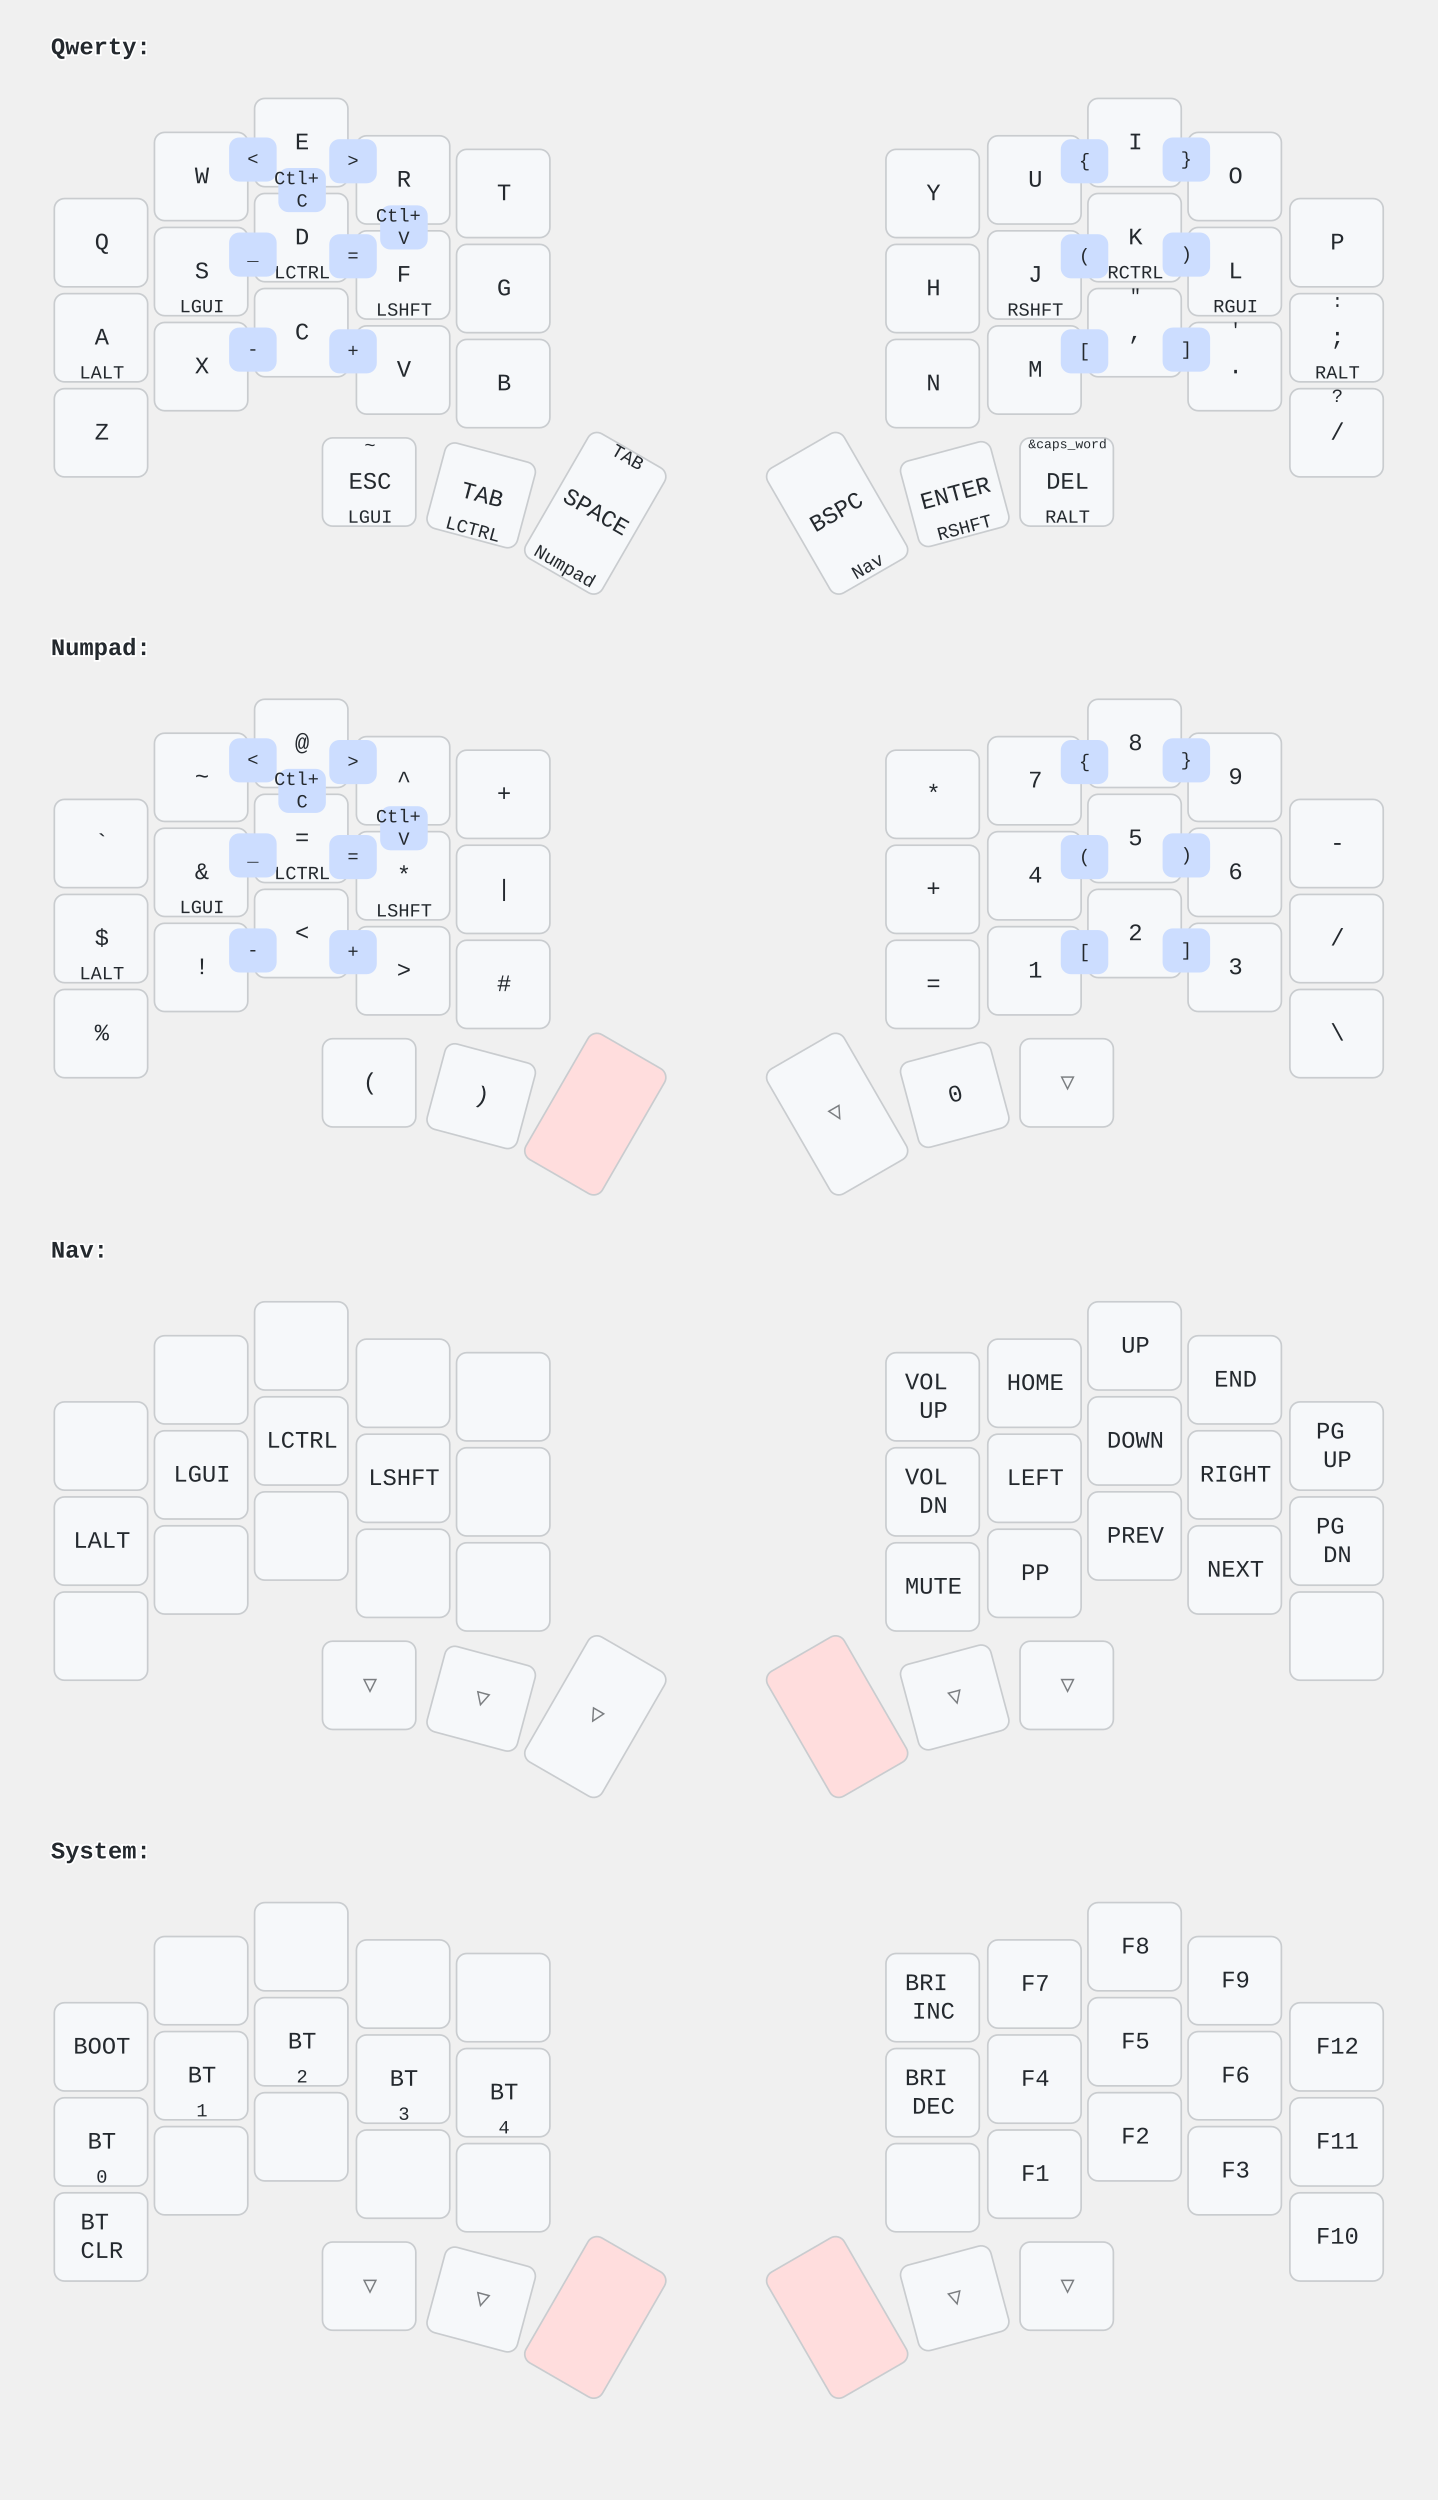
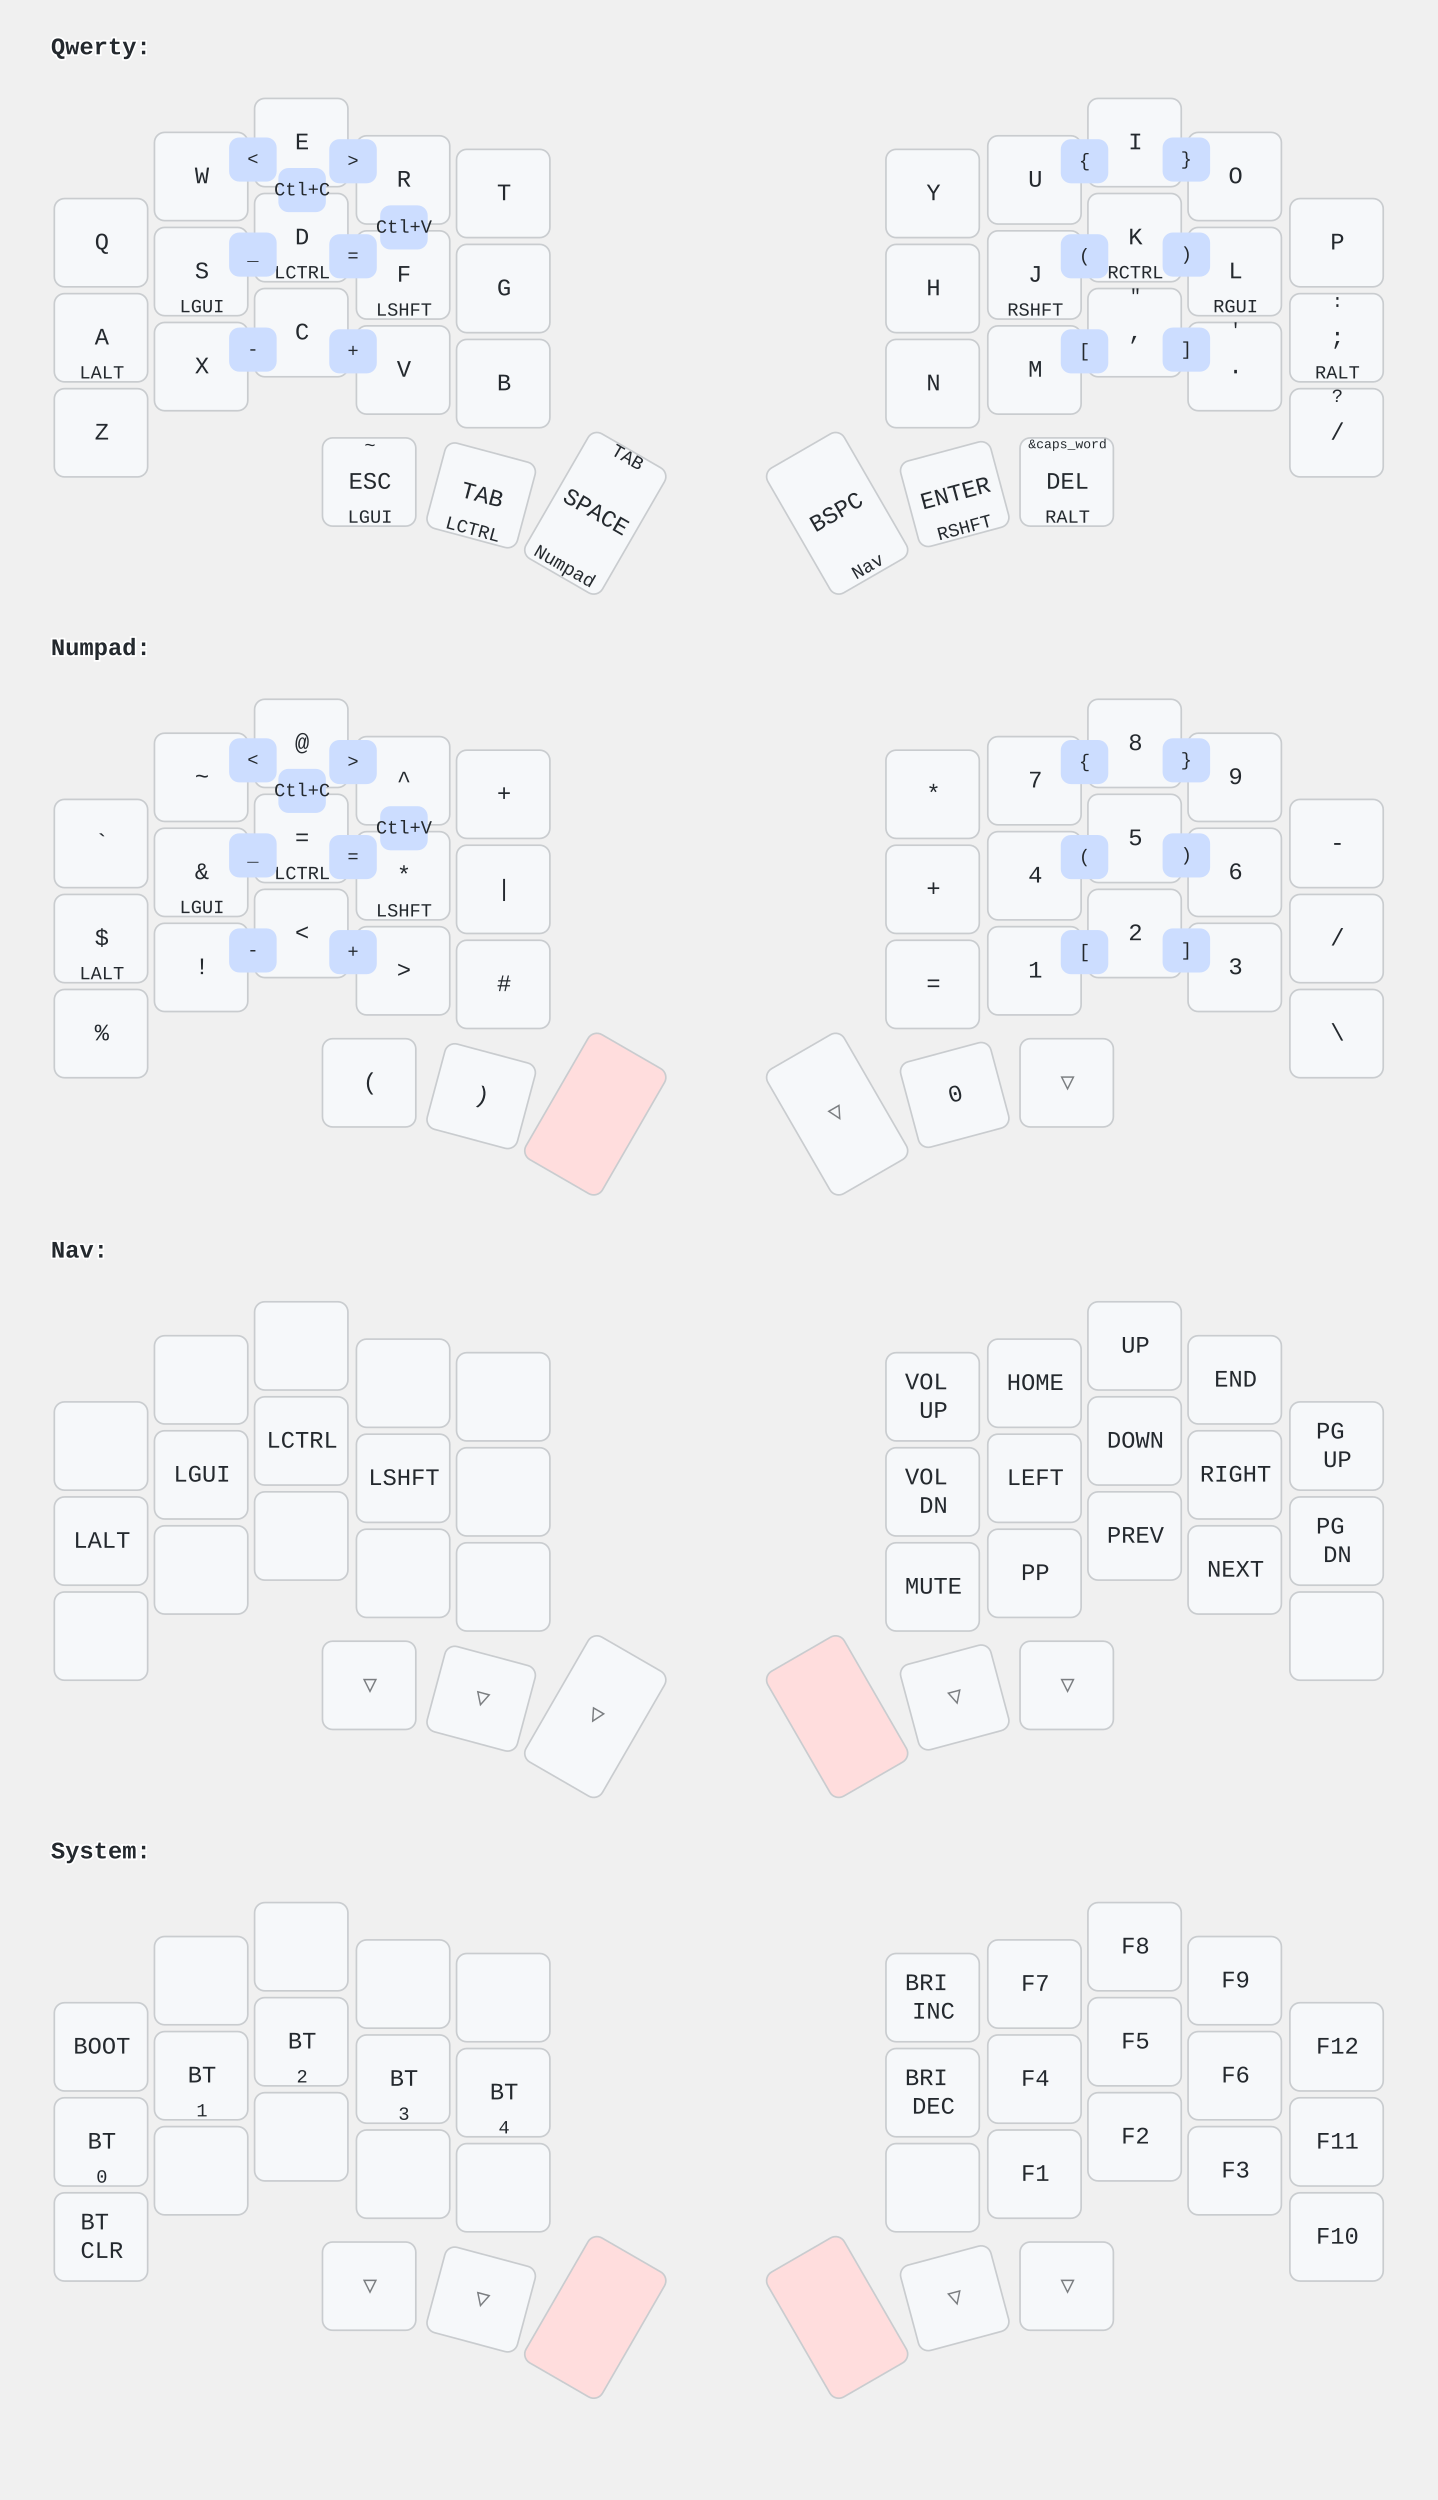
<svg xmlns="http://www.w3.org/2000/svg" width="847" height="1473" viewBox="0 0 847 1473" class="keymap">
  <style>/* inherit to force styles through use tags */
svg path {
    fill: inherit;
}

/* font and background color specifications */
svg.keymap {
    font-family: SFMono-Regular,Consolas,Liberation Mono,Menlo,monospace;
    font-size: 14px;
    font-kerning: normal;
    text-rendering: optimizeLegibility;
    fill: #24292e;
}

/* default key styling */
rect.key {
    fill: #f6f8fa;
    stroke: #c9cccf;
    stroke-width: 1;
}

/* default key side styling, only used is draw_key_sides is set */
rect.side {
    filter: brightness(90%);
}

/* color accent for combo boxes */
rect.combo, rect.combo-separate {
    fill: #cdf;
}

/* color accent for held keys */
rect.held, rect.combo.held {
    fill: #fdd;
}

/* color accent for ghost (optional) keys */
rect.ghost, rect.combo.ghost {
    stroke-dasharray: 4, 4;
    stroke-width: 2;
}

text {
    text-anchor: middle;
    dominant-baseline: middle;
}

/* styling for layer labels */
text.label {
    font-weight: bold;
    text-anchor: start;
    stroke: white;
    stroke-width: 2;
    paint-order: stroke;
}

/* styling for combo tap, and key hold/shifted label text */
text.combo, text.hold, text.shifted {
    font-size: 11px;
}

text.hold {
    text-anchor: middle;
    dominant-baseline: auto;
}

text.shifted {
    text-anchor: middle;
    dominant-baseline: hanging;
}

/* styling for hold/shifted label text in combo box */
text.combo.hold, text.combo.shifted {
    font-size: 8px;
}

/* lighter symbol for transparent keys */
text.trans {
    fill: #7b7e81;
}

/* styling for combo dendrons */
path.combo {
    stroke-width: 1;
    stroke: gray;
    fill: none;
}

/* Start Tabler Icons Cleanup */
/* cannot use height/width with glyphs */
.icon-tabler &gt; path {
    fill: inherit;
    stroke: inherit;
    stroke-width: 2;
}
/* hide tabler's default box */
.icon-tabler &gt; path[stroke="none"][fill="none"] {
    visibility: hidden;
}
/* End Tabler Icons Cleanup */
</style>
  <g transform="translate(30, 0)" class="layer-Qwerty">
    <text x="0" y="28" class="label" id="Qwerty">Qwerty:</text>
    <g transform="translate(0, 56)">
      <g transform="translate(30, 87)" class="key keypos-0">
        <rect rx="6" ry="6" x="-28" y="-26" width="55" height="52" class="key" />
        <text x="0" y="0" class="key tap">Q</text>
      </g>
      <g transform="translate(89, 48)" class="key keypos-1">
        <rect rx="6" ry="6" x="-28" y="-26" width="55" height="52" class="key" />
        <text x="0" y="0" class="key tap">W</text>
      </g>
      <g transform="translate(148, 28)" class="key keypos-2">
        <rect rx="6" ry="6" x="-28" y="-26" width="55" height="52" class="key" />
        <text x="0" y="0" class="key tap">E</text>
      </g>
      <g transform="translate(208, 50)" class="key keypos-3">
        <rect rx="6" ry="6" x="-28" y="-26" width="55" height="52" class="key" />
        <text x="0" y="0" class="key tap">R</text>
      </g>
      <g transform="translate(267, 58)" class="key keypos-4">
        <rect rx="6" ry="6" x="-28" y="-26" width="55" height="52" class="key" />
        <text x="0" y="0" class="key tap">T</text>
      </g>
      <g transform="translate(520, 58)" class="key keypos-5">
        <rect rx="6" ry="6" x="-28" y="-26" width="55" height="52" class="key" />
        <text x="0" y="0" class="key tap">Y</text>
      </g>
      <g transform="translate(580, 50)" class="key keypos-6">
        <rect rx="6" ry="6" x="-28" y="-26" width="55" height="52" class="key" />
        <text x="0" y="0" class="key tap">U</text>
      </g>
      <g transform="translate(639, 28)" class="key keypos-7">
        <rect rx="6" ry="6" x="-28" y="-26" width="55" height="52" class="key" />
        <text x="0" y="0" class="key tap">I</text>
      </g>
      <g transform="translate(698, 48)" class="key keypos-8">
        <rect rx="6" ry="6" x="-28" y="-26" width="55" height="52" class="key" />
        <text x="0" y="0" class="key tap">O</text>
      </g>
      <g transform="translate(758, 87)" class="key keypos-9">
        <rect rx="6" ry="6" x="-28" y="-26" width="55" height="52" class="key" />
        <text x="0" y="0" class="key tap">P</text>
      </g>
      <g transform="translate(30, 143)" class="key keypos-10">
        <rect rx="6" ry="6" x="-28" y="-26" width="55" height="52" class="key" />
        <text x="0" y="0" class="key tap">A</text>
        <text x="0" y="24" class="key hold">LALT</text>
      </g>
      <g transform="translate(89, 104)" class="key keypos-11">
        <rect rx="6" ry="6" x="-28" y="-26" width="55" height="52" class="key" />
        <text x="0" y="0" class="key tap">S</text>
        <text x="0" y="24" class="key hold">LGUI</text>
      </g>
      <g transform="translate(148, 84)" class="key keypos-12">
        <rect rx="6" ry="6" x="-28" y="-26" width="55" height="52" class="key" />
        <text x="0" y="0" class="key tap">D</text>
        <text x="0" y="24" class="key hold">LCTRL</text>
      </g>
      <g transform="translate(208, 106)" class="key keypos-13">
        <rect rx="6" ry="6" x="-28" y="-26" width="55" height="52" class="key" />
        <text x="0" y="0" class="key tap">F</text>
        <text x="0" y="24" class="key hold">LSHFT</text>
      </g>
      <g transform="translate(267, 114)" class="key keypos-14">
        <rect rx="6" ry="6" x="-28" y="-26" width="55" height="52" class="key" />
        <text x="0" y="0" class="key tap">G</text>
      </g>
      <g transform="translate(520, 114)" class="key keypos-15">
        <rect rx="6" ry="6" x="-28" y="-26" width="55" height="52" class="key" />
        <text x="0" y="0" class="key tap">H</text>
      </g>
      <g transform="translate(580, 106)" class="key keypos-16">
        <rect rx="6" ry="6" x="-28" y="-26" width="55" height="52" class="key" />
        <text x="0" y="0" class="key tap">J</text>
        <text x="0" y="24" class="key hold">RSHFT</text>
      </g>
      <g transform="translate(639, 84)" class="key keypos-17">
        <rect rx="6" ry="6" x="-28" y="-26" width="55" height="52" class="key" />
        <text x="0" y="0" class="key tap">K</text>
        <text x="0" y="24" class="key hold">RCTRL</text>
      </g>
      <g transform="translate(698, 104)" class="key keypos-18">
        <rect rx="6" ry="6" x="-28" y="-26" width="55" height="52" class="key" />
        <text x="0" y="0" class="key tap">L</text>
        <text x="0" y="24" class="key hold">RGUI</text>
      </g>
      <g transform="translate(758, 143)" class="key keypos-19">
        <rect rx="6" ry="6" x="-28" y="-26" width="55" height="52" class="key" />
        <text x="0" y="0" class="key tap">;</text>
        <text x="0" y="24" class="key hold">RALT</text>
        <text x="0" y="-24" class="key shifted">:</text>
      </g>
      <g transform="translate(30, 199)" class="key keypos-20">
        <rect rx="6" ry="6" x="-28" y="-26" width="55" height="52" class="key" />
        <text x="0" y="0" class="key tap">Z</text>
      </g>
      <g transform="translate(89, 160)" class="key keypos-21">
        <rect rx="6" ry="6" x="-28" y="-26" width="55" height="52" class="key" />
        <text x="0" y="0" class="key tap">X</text>
      </g>
      <g transform="translate(148, 140)" class="key keypos-22">
        <rect rx="6" ry="6" x="-28" y="-26" width="55" height="52" class="key" />
        <text x="0" y="0" class="key tap">C</text>
      </g>
      <g transform="translate(208, 162)" class="key keypos-23">
        <rect rx="6" ry="6" x="-28" y="-26" width="55" height="52" class="key" />
        <text x="0" y="0" class="key tap">V</text>
      </g>
      <g transform="translate(267, 170)" class="key keypos-24">
        <rect rx="6" ry="6" x="-28" y="-26" width="55" height="52" class="key" />
        <text x="0" y="0" class="key tap">B</text>
      </g>
      <g transform="translate(520, 170)" class="key keypos-25">
        <rect rx="6" ry="6" x="-28" y="-26" width="55" height="52" class="key" />
        <text x="0" y="0" class="key tap">N</text>
      </g>
      <g transform="translate(580, 162)" class="key keypos-26">
        <rect rx="6" ry="6" x="-28" y="-26" width="55" height="52" class="key" />
        <text x="0" y="0" class="key tap">M</text>
      </g>
      <g transform="translate(639, 140)" class="key keypos-27">
        <rect rx="6" ry="6" x="-28" y="-26" width="55" height="52" class="key" />
        <text x="0" y="0" class="key tap">,</text>
        <text x="0" y="-24" class="key shifted">"</text>
      </g>
      <g transform="translate(698, 160)" class="key keypos-28">
        <rect rx="6" ry="6" x="-28" y="-26" width="55" height="52" class="key" />
        <text x="0" y="0" class="key tap">.</text>
        <text x="0" y="-24" class="key shifted">'</text>
      </g>
      <g transform="translate(758, 199)" class="key keypos-29">
        <rect rx="6" ry="6" x="-28" y="-26" width="55" height="52" class="key" />
        <text x="0" y="0" class="key tap">/</text>
        <text x="0" y="-24" class="key shifted">?</text>
      </g>
      <g transform="translate(188, 228)" class="key keypos-30">
        <rect rx="6" ry="6" x="-28" y="-26" width="55" height="52" class="key" />
        <text x="0" y="0" class="key tap">ESC</text>
        <text x="0" y="24" class="key hold">LGUI</text>
        <text x="0" y="-24" class="key shifted">~</text>
      </g>
      <g transform="translate(254, 236) rotate(15.0)" class="key keypos-31">
        <rect rx="6" ry="6" x="-28" y="-26" width="55" height="52" class="key" />
        <text x="0" y="0" class="key tap">TAB</text>
        <text x="0" y="24" class="key hold">LCTRL</text>
      </g>
      <g transform="translate(321, 246) rotate(30.0)" class="key keypos-32">
        <rect rx="6" ry="6" x="-26" y="-42" width="52" height="85" class="key" />
        <text x="0" y="0" class="key tap">SPACE</text>
        <a href="#Numpad">
          <text x="0" y="40" class="key hold layer-activator">Numpad</text>
        </a>
        <text x="0" y="-40" class="key shifted">TAB</text>
      </g>
      <g transform="translate(463, 246) rotate(-30.0)" class="key keypos-33">
        <rect rx="6" ry="6" x="-26" y="-42" width="52" height="85" class="key" />
        <text x="0" y="0" class="key tap">BSPC</text>
        <a href="#Nav">
          <text x="0" y="40" class="key hold layer-activator">Nav</text>
        </a>
      </g>
      <g transform="translate(533, 235) rotate(-15.0)" class="key keypos-34">
        <rect rx="6" ry="6" x="-28" y="-26" width="55" height="52" class="key" />
        <text x="0" y="0" class="key tap">ENTER</text>
        <text x="0" y="24" class="key hold">RSHFT</text>
      </g>
      <g transform="translate(599, 228)" class="key keypos-35">
        <rect rx="6" ry="6" x="-28" y="-26" width="55" height="52" class="key" />
        <text x="0" y="0" class="key tap">DEL</text>
        <text x="0" y="24" class="key hold">RALT</text>
        <text x="0" y="-24" class="key shifted">
          <tspan style="font-size: 70%">&amp;caps_word</tspan>
        </text>
      </g>
      <g class="combo combopos-0">
        <rect rx="6" ry="6" x="595" y="26" width="28" height="26" class="combo" />
        <text x="609" y="39" class="combo tap">{</text>
      </g>
      <g class="combo combopos-1">
        <rect rx="6" ry="6" x="655" y="25" width="28" height="26" class="combo" />
        <text x="669" y="38" class="combo tap">}</text>
      </g>
      <g class="combo combopos-2">
        <rect rx="6" ry="6" x="595" y="82" width="28" height="26" class="combo" />
        <text x="609" y="95" class="combo tap">(</text>
      </g>
      <g class="combo combopos-3">
        <rect rx="6" ry="6" x="655" y="81" width="28" height="26" class="combo" />
        <text x="669" y="94" class="combo tap">)</text>
      </g>
      <g class="combo combopos-4">
        <rect rx="6" ry="6" x="595" y="138" width="28" height="26" class="combo" />
        <text x="609" y="151" class="combo tap">[</text>
      </g>
      <g class="combo combopos-5">
        <rect rx="6" ry="6" x="655" y="137" width="28" height="26" class="combo" />
        <text x="669" y="150" class="combo tap">]</text>
      </g>
      <g class="combo combopos-6">
        <rect rx="6" ry="6" x="105" y="25" width="28" height="26" class="combo" />
        <text x="119" y="38" class="combo tap">&lt;</text>
      </g>
      <g class="combo combopos-7">
        <rect rx="6" ry="6" x="164" y="26" width="28" height="26" class="combo" />
        <text x="178" y="39" class="combo tap">&gt;</text>
      </g>
      <g class="combo combopos-8">
        <rect rx="6" ry="6" x="105" y="81" width="28" height="26" class="combo" />
        <text x="119" y="94" class="combo tap">_</text>
      </g>
      <g class="combo combopos-9">
        <rect rx="6" ry="6" x="164" y="82" width="28" height="26" class="combo" />
        <text x="178" y="95" class="combo tap">=</text>
      </g>
      <g class="combo combopos-10">
        <rect rx="6" ry="6" x="105" y="137" width="28" height="26" class="combo" />
        <text x="119" y="150" class="combo tap">-</text>
      </g>
      <g class="combo combopos-11">
        <rect rx="6" ry="6" x="164" y="138" width="28" height="26" class="combo" />
        <text x="178" y="151" class="combo tap">+</text>
      </g>
      <g class="combo combopos-12">
        <rect rx="6" ry="6" x="134" y="43" width="28" height="26" class="combo" />
-         <text x="148" y="56" class="combo tap">
-           <tspan x="148" dy="-0.6em">Ctl+</tspan>
-           <tspan x="148" dy="1.2em">C</tspan>
-         </text>
+         <text x="148" y="56" class="combo tap">Ctl+C</text>
      </g>
      <g class="combo combopos-13">
        <rect rx="6" ry="6" x="194" y="65" width="28" height="26" class="combo" />
-         <text x="208" y="78" class="combo tap">
-           <tspan x="208" dy="-0.6em">Ctl+</tspan>
-           <tspan x="208" dy="1.2em">V</tspan>
-         </text>
+         <text x="208" y="78" class="combo tap">Ctl+V</text>
      </g>
    </g>
  </g>
  <g transform="translate(30, 354)" class="layer-Numpad">
    <text x="0" y="28" class="label" id="Numpad">Numpad:</text>
    <g transform="translate(0, 56)">
      <g transform="translate(30, 87)" class="key keypos-0">
        <rect rx="6" ry="6" x="-28" y="-26" width="55" height="52" class="key" />
        <text x="0" y="0" class="key tap">`</text>
      </g>
      <g transform="translate(89, 48)" class="key keypos-1">
        <rect rx="6" ry="6" x="-28" y="-26" width="55" height="52" class="key" />
        <text x="0" y="0" class="key tap">~</text>
      </g>
      <g transform="translate(148, 28)" class="key keypos-2">
        <rect rx="6" ry="6" x="-28" y="-26" width="55" height="52" class="key" />
        <text x="0" y="0" class="key tap">@</text>
      </g>
      <g transform="translate(208, 50)" class="key keypos-3">
        <rect rx="6" ry="6" x="-28" y="-26" width="55" height="52" class="key" />
        <text x="0" y="0" class="key tap">^</text>
      </g>
      <g transform="translate(267, 58)" class="key keypos-4">
        <rect rx="6" ry="6" x="-28" y="-26" width="55" height="52" class="key" />
        <text x="0" y="0" class="key tap">+</text>
      </g>
      <g transform="translate(520, 58)" class="key keypos-5">
        <rect rx="6" ry="6" x="-28" y="-26" width="55" height="52" class="key" />
        <text x="0" y="0" class="key tap">*</text>
      </g>
      <g transform="translate(580, 50)" class="key keypos-6">
        <rect rx="6" ry="6" x="-28" y="-26" width="55" height="52" class="key" />
        <text x="0" y="0" class="key tap">7</text>
      </g>
      <g transform="translate(639, 28)" class="key keypos-7">
        <rect rx="6" ry="6" x="-28" y="-26" width="55" height="52" class="key" />
        <text x="0" y="0" class="key tap">8</text>
      </g>
      <g transform="translate(698, 48)" class="key keypos-8">
        <rect rx="6" ry="6" x="-28" y="-26" width="55" height="52" class="key" />
        <text x="0" y="0" class="key tap">9</text>
      </g>
      <g transform="translate(758, 87)" class="key keypos-9">
        <rect rx="6" ry="6" x="-28" y="-26" width="55" height="52" class="key" />
        <text x="0" y="0" class="key tap">-</text>
      </g>
      <g transform="translate(30, 143)" class="key keypos-10">
        <rect rx="6" ry="6" x="-28" y="-26" width="55" height="52" class="key" />
        <text x="0" y="0" class="key tap">$</text>
        <text x="0" y="24" class="key hold">LALT</text>
      </g>
      <g transform="translate(89, 104)" class="key keypos-11">
        <rect rx="6" ry="6" x="-28" y="-26" width="55" height="52" class="key" />
        <text x="0" y="0" class="key tap">&amp;</text>
        <text x="0" y="24" class="key hold">LGUI</text>
      </g>
      <g transform="translate(148, 84)" class="key keypos-12">
        <rect rx="6" ry="6" x="-28" y="-26" width="55" height="52" class="key" />
        <text x="0" y="0" class="key tap">=</text>
        <text x="0" y="24" class="key hold">LCTRL</text>
      </g>
      <g transform="translate(208, 106)" class="key keypos-13">
        <rect rx="6" ry="6" x="-28" y="-26" width="55" height="52" class="key" />
        <text x="0" y="0" class="key tap">*</text>
        <text x="0" y="24" class="key hold">LSHFT</text>
      </g>
      <g transform="translate(267, 114)" class="key keypos-14">
        <rect rx="6" ry="6" x="-28" y="-26" width="55" height="52" class="key" />
        <text x="0" y="0" class="key tap">|</text>
      </g>
      <g transform="translate(520, 114)" class="key keypos-15">
        <rect rx="6" ry="6" x="-28" y="-26" width="55" height="52" class="key" />
        <text x="0" y="0" class="key tap">+</text>
      </g>
      <g transform="translate(580, 106)" class="key keypos-16">
        <rect rx="6" ry="6" x="-28" y="-26" width="55" height="52" class="key" />
        <text x="0" y="0" class="key tap">4</text>
      </g>
      <g transform="translate(639, 84)" class="key keypos-17">
        <rect rx="6" ry="6" x="-28" y="-26" width="55" height="52" class="key" />
        <text x="0" y="0" class="key tap">5</text>
      </g>
      <g transform="translate(698, 104)" class="key keypos-18">
        <rect rx="6" ry="6" x="-28" y="-26" width="55" height="52" class="key" />
        <text x="0" y="0" class="key tap">6</text>
      </g>
      <g transform="translate(758, 143)" class="key keypos-19">
        <rect rx="6" ry="6" x="-28" y="-26" width="55" height="52" class="key" />
        <text x="0" y="0" class="key tap">/</text>
      </g>
      <g transform="translate(30, 199)" class="key keypos-20">
        <rect rx="6" ry="6" x="-28" y="-26" width="55" height="52" class="key" />
        <text x="0" y="0" class="key tap">%</text>
      </g>
      <g transform="translate(89, 160)" class="key keypos-21">
        <rect rx="6" ry="6" x="-28" y="-26" width="55" height="52" class="key" />
        <text x="0" y="0" class="key tap">!</text>
      </g>
      <g transform="translate(148, 140)" class="key keypos-22">
        <rect rx="6" ry="6" x="-28" y="-26" width="55" height="52" class="key" />
        <text x="0" y="0" class="key tap">&lt;</text>
      </g>
      <g transform="translate(208, 162)" class="key keypos-23">
        <rect rx="6" ry="6" x="-28" y="-26" width="55" height="52" class="key" />
        <text x="0" y="0" class="key tap">&gt;</text>
      </g>
      <g transform="translate(267, 170)" class="key keypos-24">
        <rect rx="6" ry="6" x="-28" y="-26" width="55" height="52" class="key" />
        <text x="0" y="0" class="key tap">#</text>
      </g>
      <g transform="translate(520, 170)" class="key keypos-25">
        <rect rx="6" ry="6" x="-28" y="-26" width="55" height="52" class="key" />
        <text x="0" y="0" class="key tap">=</text>
      </g>
      <g transform="translate(580, 162)" class="key keypos-26">
        <rect rx="6" ry="6" x="-28" y="-26" width="55" height="52" class="key" />
        <text x="0" y="0" class="key tap">1</text>
      </g>
      <g transform="translate(639, 140)" class="key keypos-27">
        <rect rx="6" ry="6" x="-28" y="-26" width="55" height="52" class="key" />
        <text x="0" y="0" class="key tap">2</text>
      </g>
      <g transform="translate(698, 160)" class="key keypos-28">
        <rect rx="6" ry="6" x="-28" y="-26" width="55" height="52" class="key" />
        <text x="0" y="0" class="key tap">3</text>
      </g>
      <g transform="translate(758, 199)" class="key keypos-29">
        <rect rx="6" ry="6" x="-28" y="-26" width="55" height="52" class="key" />
        <text x="0" y="0" class="key tap">\</text>
      </g>
      <g transform="translate(188, 228)" class="key keypos-30">
        <rect rx="6" ry="6" x="-28" y="-26" width="55" height="52" class="key" />
        <text x="0" y="0" class="key tap">(</text>
      </g>
      <g transform="translate(254, 236) rotate(15.0)" class="key keypos-31">
        <rect rx="6" ry="6" x="-28" y="-26" width="55" height="52" class="key" />
        <text x="0" y="0" class="key tap">)</text>
      </g>
      <g transform="translate(321, 246) rotate(30.0)" class="key held keypos-32">
        <rect rx="6" ry="6" x="-26" y="-42" width="52" height="85" class="key held" />
      </g>
      <g transform="translate(463, 246) rotate(-30.0)" class="key trans keypos-33">
        <rect rx="6" ry="6" x="-26" y="-42" width="52" height="85" class="key trans" />
        <text x="0" y="0" class="key trans tap">▽</text>
      </g>
      <g transform="translate(533, 235) rotate(-15.0)" class="key keypos-34">
        <rect rx="6" ry="6" x="-28" y="-26" width="55" height="52" class="key" />
        <text x="0" y="0" class="key tap">0</text>
      </g>
      <g transform="translate(599, 228)" class="key trans keypos-35">
        <rect rx="6" ry="6" x="-28" y="-26" width="55" height="52" class="key trans" />
        <text x="0" y="0" class="key trans tap">▽</text>
      </g>
      <g class="combo combopos-0">
        <rect rx="6" ry="6" x="595" y="26" width="28" height="26" class="combo" />
        <text x="609" y="39" class="combo tap">{</text>
      </g>
      <g class="combo combopos-1">
        <rect rx="6" ry="6" x="655" y="25" width="28" height="26" class="combo" />
        <text x="669" y="38" class="combo tap">}</text>
      </g>
      <g class="combo combopos-2">
        <rect rx="6" ry="6" x="595" y="82" width="28" height="26" class="combo" />
        <text x="609" y="95" class="combo tap">(</text>
      </g>
      <g class="combo combopos-3">
        <rect rx="6" ry="6" x="655" y="81" width="28" height="26" class="combo" />
        <text x="669" y="94" class="combo tap">)</text>
      </g>
      <g class="combo combopos-4">
        <rect rx="6" ry="6" x="595" y="138" width="28" height="26" class="combo" />
        <text x="609" y="151" class="combo tap">[</text>
      </g>
      <g class="combo combopos-5">
        <rect rx="6" ry="6" x="655" y="137" width="28" height="26" class="combo" />
        <text x="669" y="150" class="combo tap">]</text>
      </g>
      <g class="combo combopos-6">
        <rect rx="6" ry="6" x="105" y="25" width="28" height="26" class="combo" />
        <text x="119" y="38" class="combo tap">&lt;</text>
      </g>
      <g class="combo combopos-7">
        <rect rx="6" ry="6" x="164" y="26" width="28" height="26" class="combo" />
        <text x="178" y="39" class="combo tap">&gt;</text>
      </g>
      <g class="combo combopos-8">
        <rect rx="6" ry="6" x="105" y="81" width="28" height="26" class="combo" />
        <text x="119" y="94" class="combo tap">_</text>
      </g>
      <g class="combo combopos-9">
        <rect rx="6" ry="6" x="164" y="82" width="28" height="26" class="combo" />
        <text x="178" y="95" class="combo tap">=</text>
      </g>
      <g class="combo combopos-10">
        <rect rx="6" ry="6" x="105" y="137" width="28" height="26" class="combo" />
        <text x="119" y="150" class="combo tap">-</text>
      </g>
      <g class="combo combopos-11">
        <rect rx="6" ry="6" x="164" y="138" width="28" height="26" class="combo" />
        <text x="178" y="151" class="combo tap">+</text>
      </g>
      <g class="combo combopos-12">
        <rect rx="6" ry="6" x="134" y="43" width="28" height="26" class="combo" />
-         <text x="148" y="56" class="combo tap">
-           <tspan x="148" dy="-0.6em">Ctl+</tspan>
-           <tspan x="148" dy="1.2em">C</tspan>
-         </text>
+         <text x="148" y="56" class="combo tap">Ctl+C</text>
      </g>
      <g class="combo combopos-13">
        <rect rx="6" ry="6" x="194" y="65" width="28" height="26" class="combo" />
-         <text x="208" y="78" class="combo tap">
-           <tspan x="208" dy="-0.6em">Ctl+</tspan>
-           <tspan x="208" dy="1.2em">V</tspan>
-         </text>
+         <text x="208" y="78" class="combo tap">Ctl+V</text>
      </g>
    </g>
  </g>
  <g transform="translate(30, 709)" class="layer-Nav">
    <text x="0" y="28" class="label" id="Nav">Nav:</text>
    <g transform="translate(0, 56)">
      <g transform="translate(30, 87)" class="key keypos-0">
        <rect rx="6" ry="6" x="-28" y="-26" width="55" height="52" class="key" />
      </g>
      <g transform="translate(89, 48)" class="key keypos-1">
        <rect rx="6" ry="6" x="-28" y="-26" width="55" height="52" class="key" />
      </g>
      <g transform="translate(148, 28)" class="key keypos-2">
        <rect rx="6" ry="6" x="-28" y="-26" width="55" height="52" class="key" />
      </g>
      <g transform="translate(208, 50)" class="key keypos-3">
        <rect rx="6" ry="6" x="-28" y="-26" width="55" height="52" class="key" />
      </g>
      <g transform="translate(267, 58)" class="key keypos-4">
        <rect rx="6" ry="6" x="-28" y="-26" width="55" height="52" class="key" />
      </g>
      <g transform="translate(520, 58)" class="key keypos-5">
        <rect rx="6" ry="6" x="-28" y="-26" width="55" height="52" class="key" />
        <text x="0" y="0" class="key tap">
          <tspan x="0" dy="-0.6em">VOL</tspan>
          <tspan x="0" dy="1.2em">UP</tspan>
        </text>
      </g>
      <g transform="translate(580, 50)" class="key keypos-6">
        <rect rx="6" ry="6" x="-28" y="-26" width="55" height="52" class="key" />
        <text x="0" y="0" class="key tap">HOME</text>
      </g>
      <g transform="translate(639, 28)" class="key keypos-7">
        <rect rx="6" ry="6" x="-28" y="-26" width="55" height="52" class="key" />
        <text x="0" y="0" class="key tap">UP</text>
      </g>
      <g transform="translate(698, 48)" class="key keypos-8">
        <rect rx="6" ry="6" x="-28" y="-26" width="55" height="52" class="key" />
        <text x="0" y="0" class="key tap">END</text>
      </g>
      <g transform="translate(758, 87)" class="key keypos-9">
        <rect rx="6" ry="6" x="-28" y="-26" width="55" height="52" class="key" />
        <text x="0" y="0" class="key tap">
          <tspan x="0" dy="-0.6em">PG</tspan>
          <tspan x="0" dy="1.2em">UP</tspan>
        </text>
      </g>
      <g transform="translate(30, 143)" class="key keypos-10">
        <rect rx="6" ry="6" x="-28" y="-26" width="55" height="52" class="key" />
        <text x="0" y="0" class="key tap">LALT</text>
      </g>
      <g transform="translate(89, 104)" class="key keypos-11">
        <rect rx="6" ry="6" x="-28" y="-26" width="55" height="52" class="key" />
        <text x="0" y="0" class="key tap">LGUI</text>
      </g>
      <g transform="translate(148, 84)" class="key keypos-12">
        <rect rx="6" ry="6" x="-28" y="-26" width="55" height="52" class="key" />
        <text x="0" y="0" class="key tap">LCTRL</text>
      </g>
      <g transform="translate(208, 106)" class="key keypos-13">
        <rect rx="6" ry="6" x="-28" y="-26" width="55" height="52" class="key" />
        <text x="0" y="0" class="key tap">LSHFT</text>
      </g>
      <g transform="translate(267, 114)" class="key keypos-14">
        <rect rx="6" ry="6" x="-28" y="-26" width="55" height="52" class="key" />
      </g>
      <g transform="translate(520, 114)" class="key keypos-15">
        <rect rx="6" ry="6" x="-28" y="-26" width="55" height="52" class="key" />
        <text x="0" y="0" class="key tap">
          <tspan x="0" dy="-0.6em">VOL</tspan>
          <tspan x="0" dy="1.2em">DN</tspan>
        </text>
      </g>
      <g transform="translate(580, 106)" class="key keypos-16">
        <rect rx="6" ry="6" x="-28" y="-26" width="55" height="52" class="key" />
        <text x="0" y="0" class="key tap">LEFT</text>
      </g>
      <g transform="translate(639, 84)" class="key keypos-17">
        <rect rx="6" ry="6" x="-28" y="-26" width="55" height="52" class="key" />
        <text x="0" y="0" class="key tap">DOWN</text>
      </g>
      <g transform="translate(698, 104)" class="key keypos-18">
        <rect rx="6" ry="6" x="-28" y="-26" width="55" height="52" class="key" />
        <text x="0" y="0" class="key tap">RIGHT</text>
      </g>
      <g transform="translate(758, 143)" class="key keypos-19">
        <rect rx="6" ry="6" x="-28" y="-26" width="55" height="52" class="key" />
        <text x="0" y="0" class="key tap">
          <tspan x="0" dy="-0.6em">PG</tspan>
          <tspan x="0" dy="1.2em">DN</tspan>
        </text>
      </g>
      <g transform="translate(30, 199)" class="key keypos-20">
        <rect rx="6" ry="6" x="-28" y="-26" width="55" height="52" class="key" />
      </g>
      <g transform="translate(89, 160)" class="key keypos-21">
        <rect rx="6" ry="6" x="-28" y="-26" width="55" height="52" class="key" />
      </g>
      <g transform="translate(148, 140)" class="key keypos-22">
        <rect rx="6" ry="6" x="-28" y="-26" width="55" height="52" class="key" />
      </g>
      <g transform="translate(208, 162)" class="key keypos-23">
        <rect rx="6" ry="6" x="-28" y="-26" width="55" height="52" class="key" />
      </g>
      <g transform="translate(267, 170)" class="key keypos-24">
        <rect rx="6" ry="6" x="-28" y="-26" width="55" height="52" class="key" />
      </g>
      <g transform="translate(520, 170)" class="key keypos-25">
        <rect rx="6" ry="6" x="-28" y="-26" width="55" height="52" class="key" />
        <text x="0" y="0" class="key tap">MUTE</text>
      </g>
      <g transform="translate(580, 162)" class="key keypos-26">
        <rect rx="6" ry="6" x="-28" y="-26" width="55" height="52" class="key" />
        <text x="0" y="0" class="key tap">PP</text>
      </g>
      <g transform="translate(639, 140)" class="key keypos-27">
        <rect rx="6" ry="6" x="-28" y="-26" width="55" height="52" class="key" />
        <text x="0" y="0" class="key tap">PREV</text>
      </g>
      <g transform="translate(698, 160)" class="key keypos-28">
        <rect rx="6" ry="6" x="-28" y="-26" width="55" height="52" class="key" />
        <text x="0" y="0" class="key tap">NEXT</text>
      </g>
      <g transform="translate(758, 199)" class="key keypos-29">
        <rect rx="6" ry="6" x="-28" y="-26" width="55" height="52" class="key" />
      </g>
      <g transform="translate(188, 228)" class="key trans keypos-30">
        <rect rx="6" ry="6" x="-28" y="-26" width="55" height="52" class="key trans" />
        <text x="0" y="0" class="key trans tap">▽</text>
      </g>
      <g transform="translate(254, 236) rotate(15.0)" class="key trans keypos-31">
        <rect rx="6" ry="6" x="-28" y="-26" width="55" height="52" class="key trans" />
        <text x="0" y="0" class="key trans tap">▽</text>
      </g>
      <g transform="translate(321, 246) rotate(30.0)" class="key trans keypos-32">
        <rect rx="6" ry="6" x="-26" y="-42" width="52" height="85" class="key trans" />
        <text x="0" y="0" class="key trans tap">▽</text>
      </g>
      <g transform="translate(463, 246) rotate(-30.0)" class="key held keypos-33">
        <rect rx="6" ry="6" x="-26" y="-42" width="52" height="85" class="key held" />
      </g>
      <g transform="translate(533, 235) rotate(-15.0)" class="key trans keypos-34">
        <rect rx="6" ry="6" x="-28" y="-26" width="55" height="52" class="key trans" />
        <text x="0" y="0" class="key trans tap">▽</text>
      </g>
      <g transform="translate(599, 228)" class="key trans keypos-35">
        <rect rx="6" ry="6" x="-28" y="-26" width="55" height="52" class="key trans" />
        <text x="0" y="0" class="key trans tap">▽</text>
      </g>
    </g>
  </g>
  <g transform="translate(30, 1063)" class="layer-System">
    <text x="0" y="28" class="label" id="System">System:</text>
    <g transform="translate(0, 56)">
      <g transform="translate(30, 87)" class="key keypos-0">
        <rect rx="6" ry="6" x="-28" y="-26" width="55" height="52" class="key" />
        <text x="0" y="0" class="key tap">BOOT</text>
      </g>
      <g transform="translate(89, 48)" class="key keypos-1">
        <rect rx="6" ry="6" x="-28" y="-26" width="55" height="52" class="key" />
      </g>
      <g transform="translate(148, 28)" class="key keypos-2">
        <rect rx="6" ry="6" x="-28" y="-26" width="55" height="52" class="key" />
      </g>
      <g transform="translate(208, 50)" class="key keypos-3">
        <rect rx="6" ry="6" x="-28" y="-26" width="55" height="52" class="key" />
      </g>
      <g transform="translate(267, 58)" class="key keypos-4">
        <rect rx="6" ry="6" x="-28" y="-26" width="55" height="52" class="key" />
      </g>
      <g transform="translate(520, 58)" class="key keypos-5">
        <rect rx="6" ry="6" x="-28" y="-26" width="55" height="52" class="key" />
        <text x="0" y="0" class="key tap">
          <tspan x="0" dy="-0.6em">BRI</tspan>
          <tspan x="0" dy="1.2em">INC</tspan>
        </text>
      </g>
      <g transform="translate(580, 50)" class="key keypos-6">
        <rect rx="6" ry="6" x="-28" y="-26" width="55" height="52" class="key" />
        <text x="0" y="0" class="key tap">F7</text>
      </g>
      <g transform="translate(639, 28)" class="key keypos-7">
        <rect rx="6" ry="6" x="-28" y="-26" width="55" height="52" class="key" />
        <text x="0" y="0" class="key tap">F8</text>
      </g>
      <g transform="translate(698, 48)" class="key keypos-8">
        <rect rx="6" ry="6" x="-28" y="-26" width="55" height="52" class="key" />
        <text x="0" y="0" class="key tap">F9</text>
      </g>
      <g transform="translate(758, 87)" class="key keypos-9">
        <rect rx="6" ry="6" x="-28" y="-26" width="55" height="52" class="key" />
        <text x="0" y="0" class="key tap">F12</text>
      </g>
      <g transform="translate(30, 143)" class="key keypos-10">
        <rect rx="6" ry="6" x="-28" y="-26" width="55" height="52" class="key" />
        <text x="0" y="0" class="key tap">BT</text>
        <text x="0" y="24" class="key hold">0</text>
      </g>
      <g transform="translate(89, 104)" class="key keypos-11">
        <rect rx="6" ry="6" x="-28" y="-26" width="55" height="52" class="key" />
        <text x="0" y="0" class="key tap">BT</text>
        <text x="0" y="24" class="key hold">1</text>
      </g>
      <g transform="translate(148, 84)" class="key keypos-12">
        <rect rx="6" ry="6" x="-28" y="-26" width="55" height="52" class="key" />
        <text x="0" y="0" class="key tap">BT</text>
        <text x="0" y="24" class="key hold">2</text>
      </g>
      <g transform="translate(208, 106)" class="key keypos-13">
        <rect rx="6" ry="6" x="-28" y="-26" width="55" height="52" class="key" />
        <text x="0" y="0" class="key tap">BT</text>
        <text x="0" y="24" class="key hold">3</text>
      </g>
      <g transform="translate(267, 114)" class="key keypos-14">
        <rect rx="6" ry="6" x="-28" y="-26" width="55" height="52" class="key" />
        <text x="0" y="0" class="key tap">BT</text>
        <text x="0" y="24" class="key hold">4</text>
      </g>
      <g transform="translate(520, 114)" class="key keypos-15">
        <rect rx="6" ry="6" x="-28" y="-26" width="55" height="52" class="key" />
        <text x="0" y="0" class="key tap">
          <tspan x="0" dy="-0.6em">BRI</tspan>
          <tspan x="0" dy="1.2em">DEC</tspan>
        </text>
      </g>
      <g transform="translate(580, 106)" class="key keypos-16">
        <rect rx="6" ry="6" x="-28" y="-26" width="55" height="52" class="key" />
        <text x="0" y="0" class="key tap">F4</text>
      </g>
      <g transform="translate(639, 84)" class="key keypos-17">
        <rect rx="6" ry="6" x="-28" y="-26" width="55" height="52" class="key" />
        <text x="0" y="0" class="key tap">F5</text>
      </g>
      <g transform="translate(698, 104)" class="key keypos-18">
        <rect rx="6" ry="6" x="-28" y="-26" width="55" height="52" class="key" />
        <text x="0" y="0" class="key tap">F6</text>
      </g>
      <g transform="translate(758, 143)" class="key keypos-19">
        <rect rx="6" ry="6" x="-28" y="-26" width="55" height="52" class="key" />
        <text x="0" y="0" class="key tap">F11</text>
      </g>
      <g transform="translate(30, 199)" class="key keypos-20">
        <rect rx="6" ry="6" x="-28" y="-26" width="55" height="52" class="key" />
        <text x="0" y="0" class="key tap">
          <tspan x="0" dy="-0.6em">BT</tspan>
          <tspan x="0" dy="1.2em">CLR</tspan>
        </text>
      </g>
      <g transform="translate(89, 160)" class="key keypos-21">
        <rect rx="6" ry="6" x="-28" y="-26" width="55" height="52" class="key" />
      </g>
      <g transform="translate(148, 140)" class="key keypos-22">
        <rect rx="6" ry="6" x="-28" y="-26" width="55" height="52" class="key" />
      </g>
      <g transform="translate(208, 162)" class="key keypos-23">
        <rect rx="6" ry="6" x="-28" y="-26" width="55" height="52" class="key" />
      </g>
      <g transform="translate(267, 170)" class="key keypos-24">
        <rect rx="6" ry="6" x="-28" y="-26" width="55" height="52" class="key" />
      </g>
      <g transform="translate(520, 170)" class="key keypos-25">
        <rect rx="6" ry="6" x="-28" y="-26" width="55" height="52" class="key" />
      </g>
      <g transform="translate(580, 162)" class="key keypos-26">
        <rect rx="6" ry="6" x="-28" y="-26" width="55" height="52" class="key" />
        <text x="0" y="0" class="key tap">F1</text>
      </g>
      <g transform="translate(639, 140)" class="key keypos-27">
        <rect rx="6" ry="6" x="-28" y="-26" width="55" height="52" class="key" />
        <text x="0" y="0" class="key tap">F2</text>
      </g>
      <g transform="translate(698, 160)" class="key keypos-28">
        <rect rx="6" ry="6" x="-28" y="-26" width="55" height="52" class="key" />
        <text x="0" y="0" class="key tap">F3</text>
      </g>
      <g transform="translate(758, 199)" class="key keypos-29">
        <rect rx="6" ry="6" x="-28" y="-26" width="55" height="52" class="key" />
        <text x="0" y="0" class="key tap">F10</text>
      </g>
      <g transform="translate(188, 228)" class="key trans keypos-30">
        <rect rx="6" ry="6" x="-28" y="-26" width="55" height="52" class="key trans" />
        <text x="0" y="0" class="key trans tap">▽</text>
      </g>
      <g transform="translate(254, 236) rotate(15.0)" class="key trans keypos-31">
        <rect rx="6" ry="6" x="-28" y="-26" width="55" height="52" class="key trans" />
        <text x="0" y="0" class="key trans tap">▽</text>
      </g>
      <g transform="translate(321, 246) rotate(30.0)" class="key held keypos-32">
        <rect rx="6" ry="6" x="-26" y="-42" width="52" height="85" class="key held" />
      </g>
      <g transform="translate(463, 246) rotate(-30.0)" class="key held keypos-33">
        <rect rx="6" ry="6" x="-26" y="-42" width="52" height="85" class="key held" />
      </g>
      <g transform="translate(533, 235) rotate(-15.0)" class="key trans keypos-34">
        <rect rx="6" ry="6" x="-28" y="-26" width="55" height="52" class="key trans" />
        <text x="0" y="0" class="key trans tap">▽</text>
      </g>
      <g transform="translate(599, 228)" class="key trans keypos-35">
        <rect rx="6" ry="6" x="-28" y="-26" width="55" height="52" class="key trans" />
        <text x="0" y="0" class="key trans tap">▽</text>
      </g>
    </g>
  </g>
</svg>
